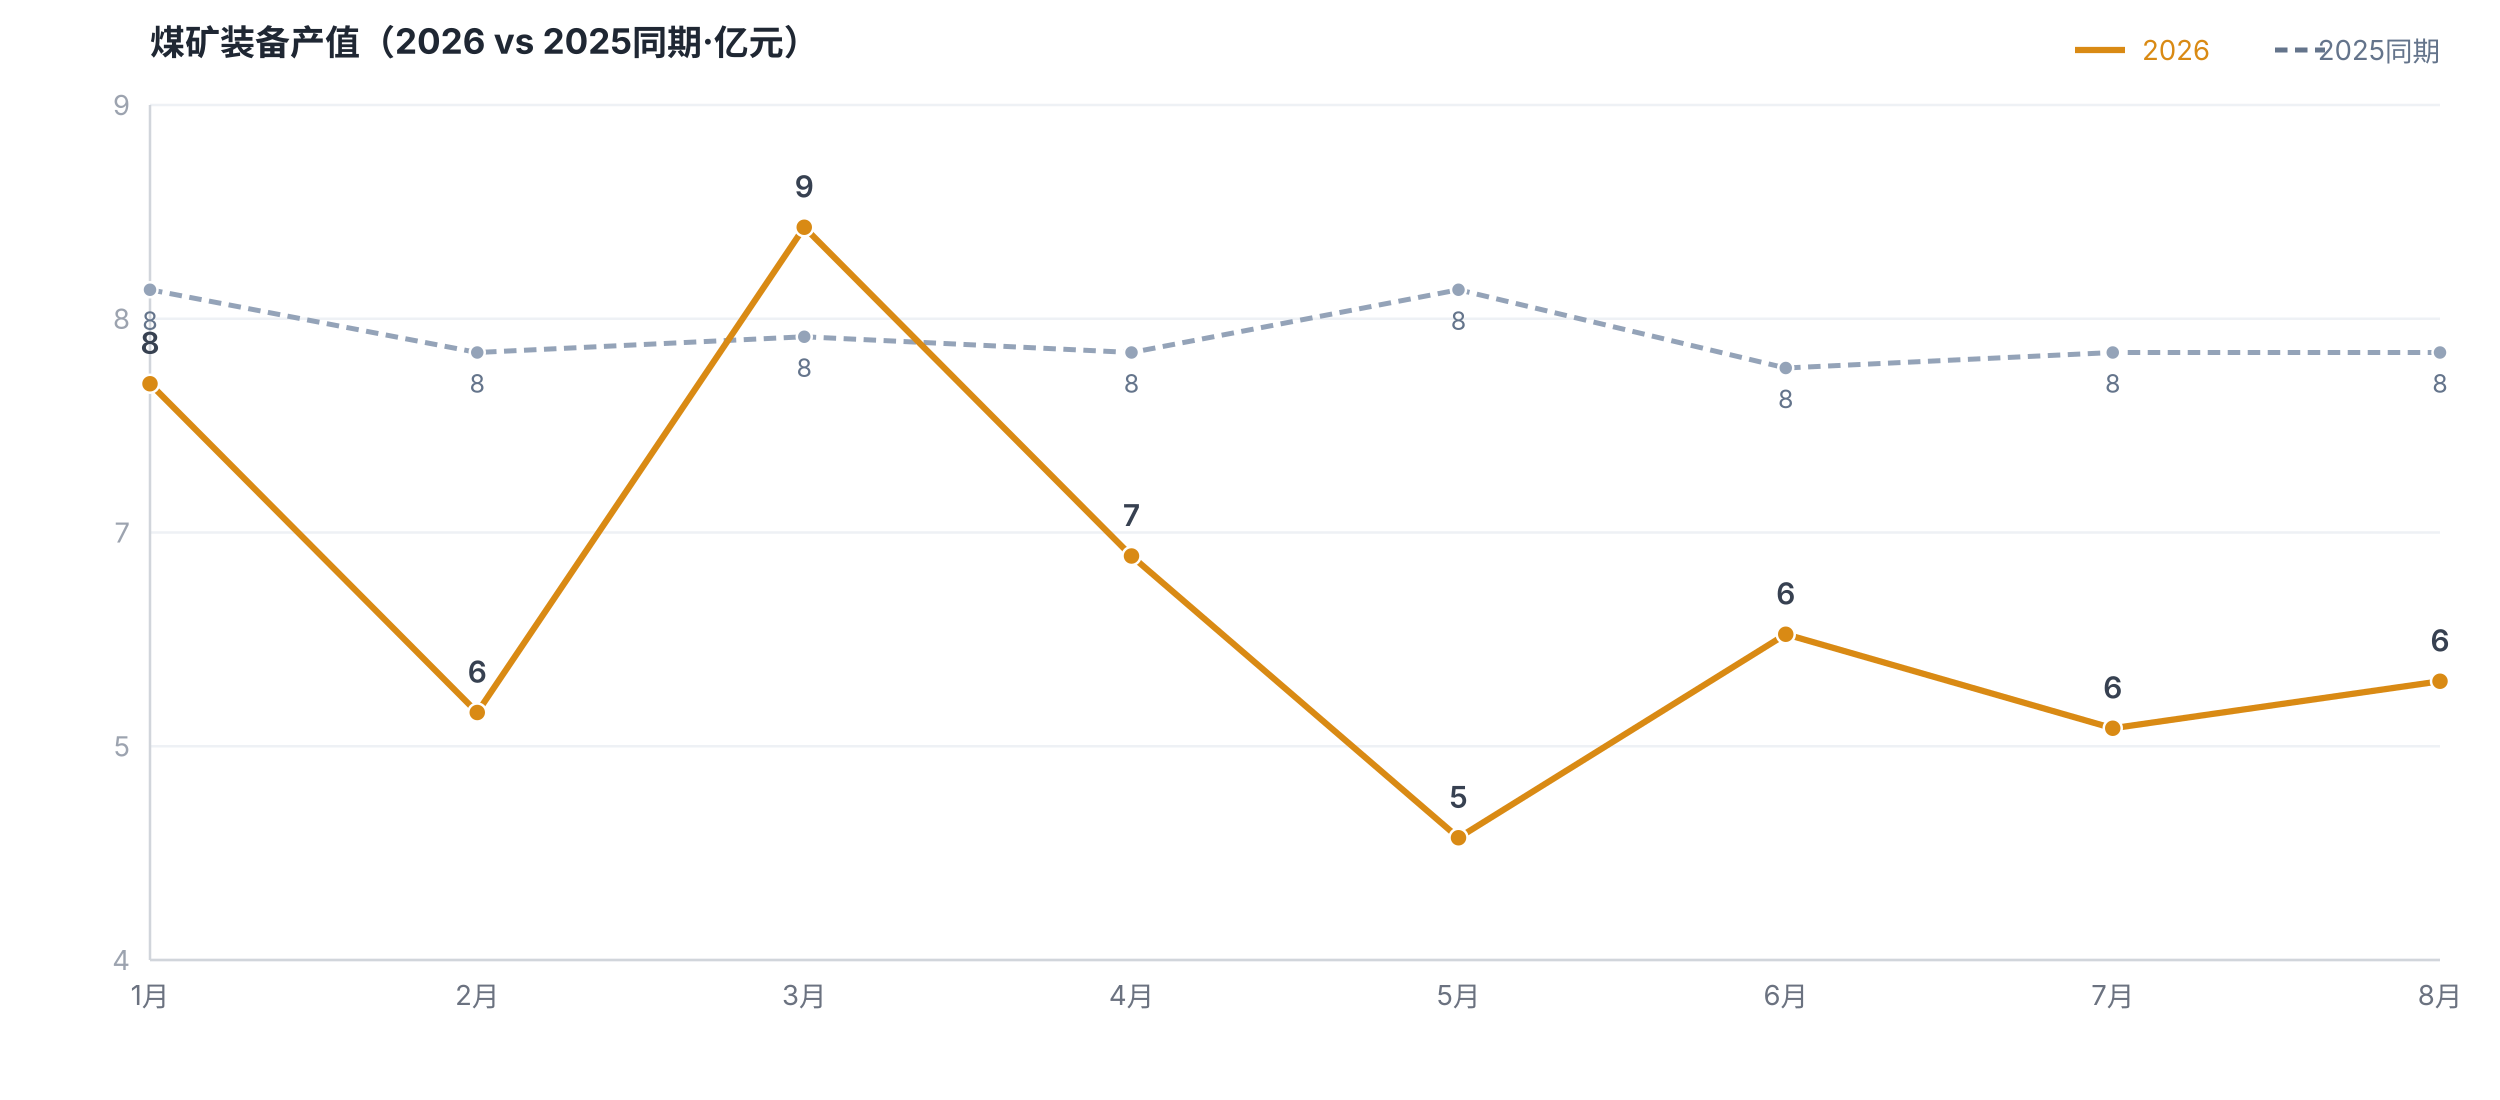
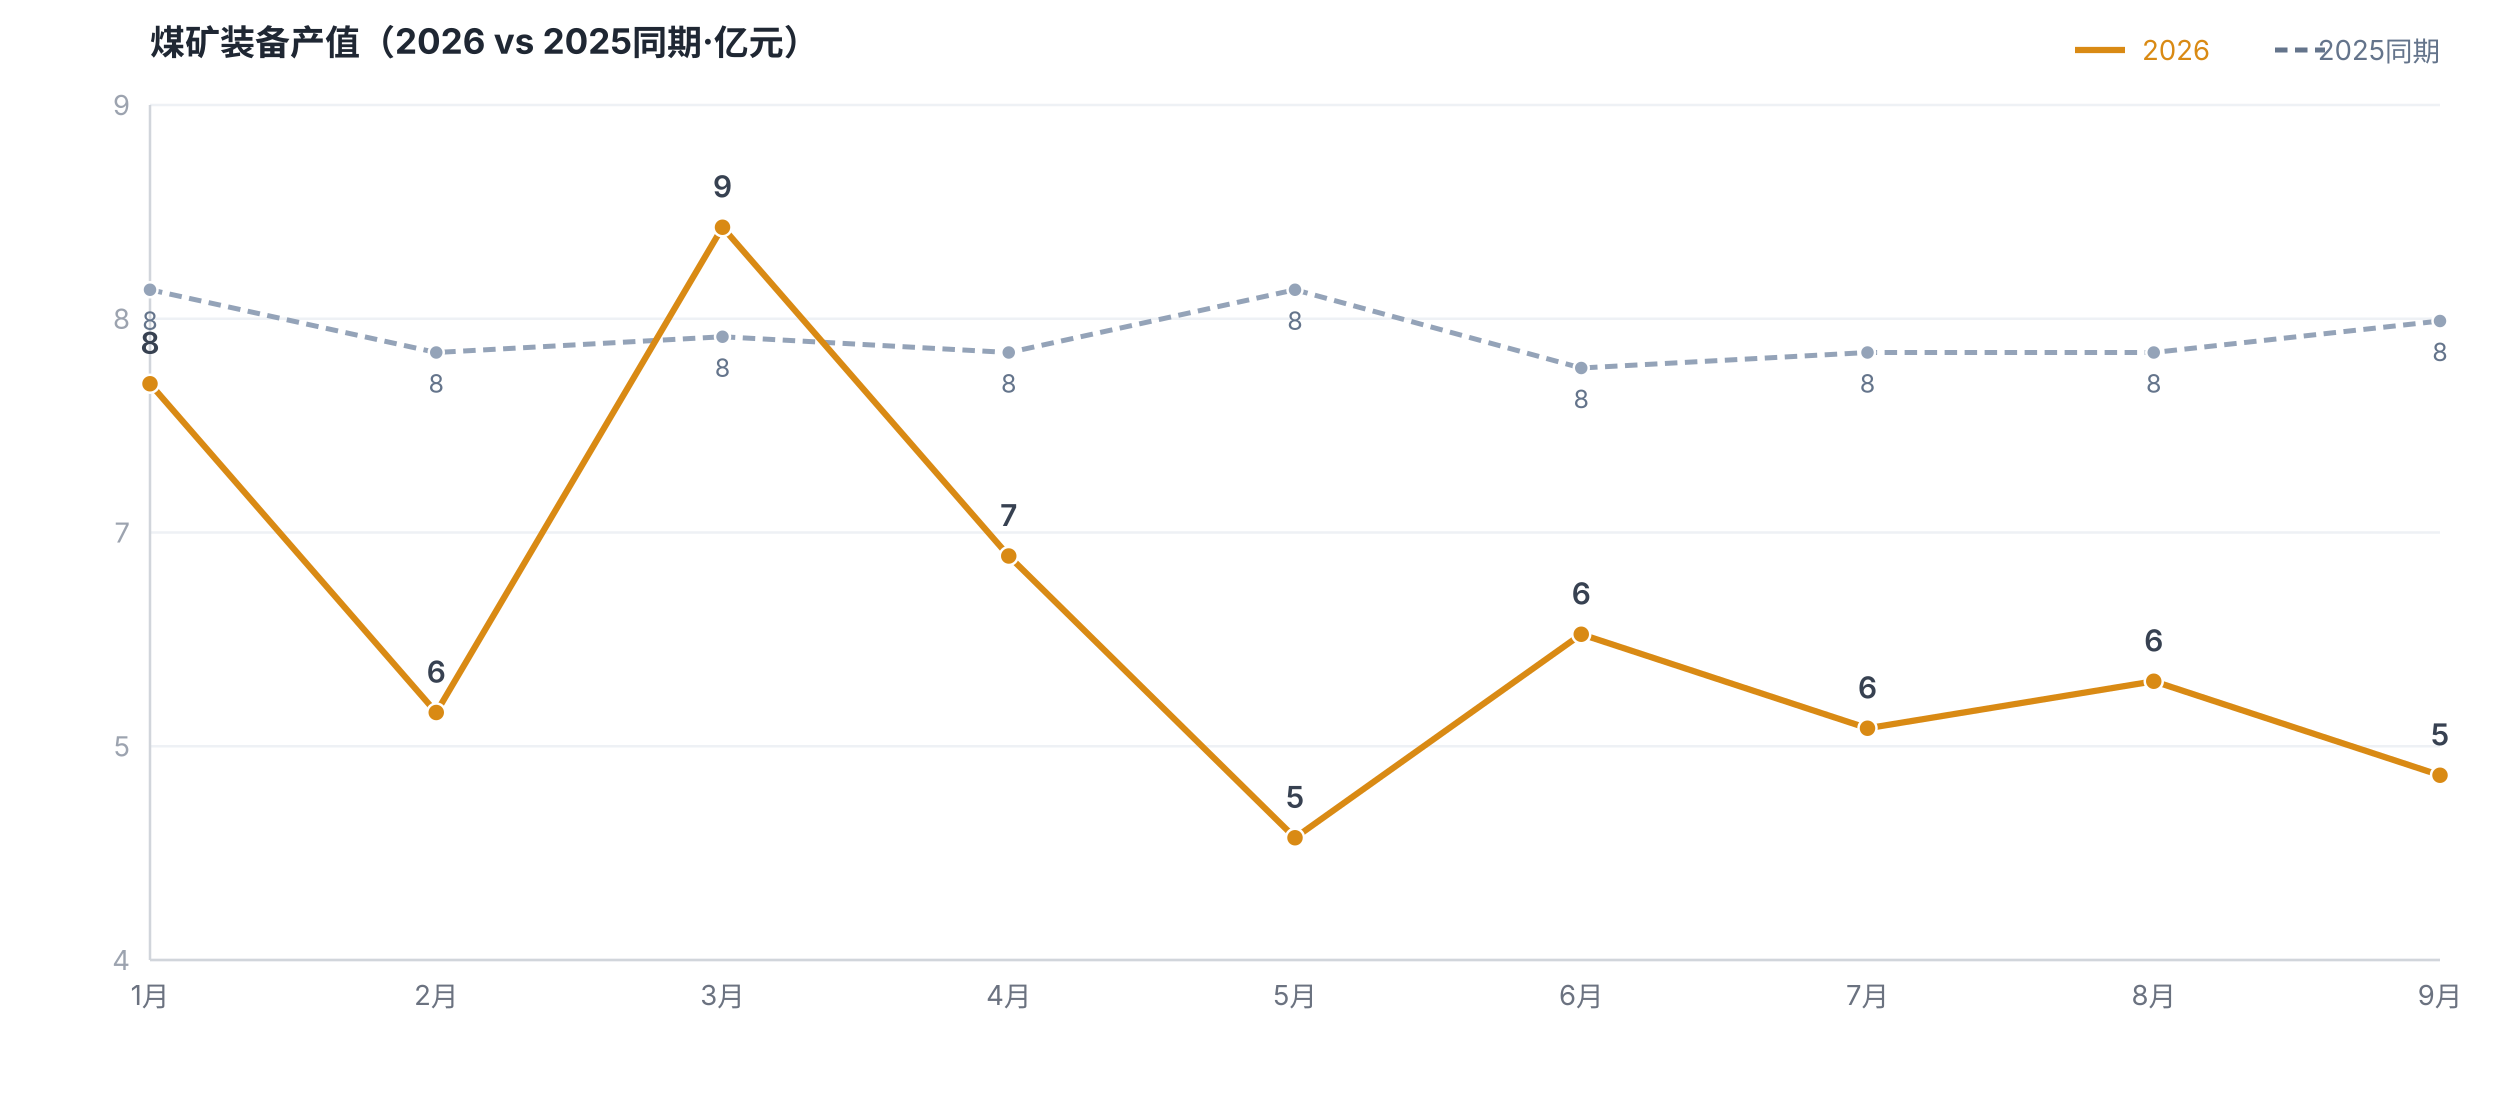
<svg xmlns="http://www.w3.org/2000/svg" viewBox="0 0 1000 440" font-family="-apple-system,Segoe UI,PingFang SC,sans-serif">
  <rect width="1000" height="440" fill="#ffffff" />
  <text x="60" y="22" fill="#1f2733" font-size="14" font-weight="700">煤矿装备产值（2026 vs 2025同期·亿元）</text>
  <text x="976" y="24" font-size="11" fill="#64748b" text-anchor="end">2025同期</text>
  <line x1="910" y1="20" x2="930" y2="20" stroke="#64748b" stroke-width="2" stroke-dasharray="5 3" />
  <text x="884" y="24" font-size="11" fill="#d98a14" text-anchor="end">2026</text>
  <line x1="830" y1="20" x2="850" y2="20" stroke="#d98a14" stroke-width="2.5" />
  <line x1="60" y1="384.0" x2="976" y2="384.0" stroke="#eef1f5" />
  <text x="52" y="388.0" font-size="11" fill="#9ca3af" text-anchor="end">4</text>
  <line x1="60" y1="298.5" x2="976" y2="298.5" stroke="#eef1f5" />
  <text x="52" y="302.5" font-size="11" fill="#9ca3af" text-anchor="end">5</text>
  <line x1="60" y1="213.0" x2="976" y2="213.0" stroke="#eef1f5" />
  <text x="52" y="217.0" font-size="11" fill="#9ca3af" text-anchor="end">7</text>
  <line x1="60" y1="127.5" x2="976" y2="127.5" stroke="#eef1f5" />
  <text x="52" y="131.5" font-size="11" fill="#9ca3af" text-anchor="end">8</text>
  <line x1="60" y1="42.0" x2="976" y2="42.0" stroke="#eef1f5" />
  <text x="52" y="46.0" font-size="11" fill="#9ca3af" text-anchor="end">9</text>
  <line x1="60" y1="42" x2="60" y2="384" stroke="#d1d5db" />
  <line x1="60" y1="384" x2="976" y2="384" stroke="#d1d5db" />
-   <path d="M60.0 115.9 L190.9 141.0 L321.7 134.7 L452.6 141.0 L583.4 115.9 L714.3 147.2 L845.1 141.0 L976.0 141.0" fill="none" stroke="#94a3b8" stroke-width="2" stroke-dasharray="5 3" />
+   <path d="M60.0 115.9 L174.5 141.0 L289.0 134.7 L403.5 141.0 L518.0 115.9 L632.5 147.2 L747.0 141.0 L861.5 141.0 L976.0 128.4" fill="none" stroke="#94a3b8" stroke-width="2" stroke-dasharray="5 3" />
  <circle cx="60.0" cy="115.9" r="3" fill="#94a3b8" stroke="#fff" stroke-width="1" />
  <text x="60.0" y="131.9" font-size="10" fill="#64748b" text-anchor="middle">8</text>
-   <circle cx="190.9" cy="141.0" r="3" fill="#94a3b8" stroke="#fff" stroke-width="1" />
-   <text x="190.9" y="157.0" font-size="10" fill="#64748b" text-anchor="middle">8</text>
-   <circle cx="321.7" cy="134.7" r="3" fill="#94a3b8" stroke="#fff" stroke-width="1" />
-   <text x="321.7" y="150.7" font-size="10" fill="#64748b" text-anchor="middle">8</text>
-   <circle cx="452.6" cy="141.0" r="3" fill="#94a3b8" stroke="#fff" stroke-width="1" />
-   <text x="452.6" y="157.0" font-size="10" fill="#64748b" text-anchor="middle">8</text>
-   <circle cx="583.4" cy="115.9" r="3" fill="#94a3b8" stroke="#fff" stroke-width="1" />
-   <text x="583.4" y="131.9" font-size="10" fill="#64748b" text-anchor="middle">8</text>
-   <circle cx="714.3" cy="147.2" r="3" fill="#94a3b8" stroke="#fff" stroke-width="1" />
-   <text x="714.3" y="163.2" font-size="10" fill="#64748b" text-anchor="middle">8</text>
-   <circle cx="845.1" cy="141.0" r="3" fill="#94a3b8" stroke="#fff" stroke-width="1" />
-   <text x="845.1" y="157.0" font-size="10" fill="#64748b" text-anchor="middle">8</text>
-   <circle cx="976.0" cy="141.0" r="3" fill="#94a3b8" stroke="#fff" stroke-width="1" />
-   <text x="976.0" y="157.0" font-size="10" fill="#64748b" text-anchor="middle">8</text>
-   <path d="M60.0 153.5 L190.9 285.0 L321.7 90.9 L452.6 222.4 L583.4 335.1 L714.3 253.7 L845.1 291.3 L976.0 272.5" fill="none" stroke="#d98a14" stroke-width="2.5" />
+   <circle cx="174.5" cy="141.0" r="3" fill="#94a3b8" stroke="#fff" stroke-width="1" />
+   <text x="174.5" y="157.0" font-size="10" fill="#64748b" text-anchor="middle">8</text>
+   <circle cx="289.0" cy="134.7" r="3" fill="#94a3b8" stroke="#fff" stroke-width="1" />
+   <text x="289.0" y="150.7" font-size="10" fill="#64748b" text-anchor="middle">8</text>
+   <circle cx="403.5" cy="141.0" r="3" fill="#94a3b8" stroke="#fff" stroke-width="1" />
+   <text x="403.5" y="157.0" font-size="10" fill="#64748b" text-anchor="middle">8</text>
+   <circle cx="518.0" cy="115.9" r="3" fill="#94a3b8" stroke="#fff" stroke-width="1" />
+   <text x="518.0" y="131.9" font-size="10" fill="#64748b" text-anchor="middle">8</text>
+   <circle cx="632.5" cy="147.2" r="3" fill="#94a3b8" stroke="#fff" stroke-width="1" />
+   <text x="632.5" y="163.2" font-size="10" fill="#64748b" text-anchor="middle">8</text>
+   <circle cx="747.0" cy="141.0" r="3" fill="#94a3b8" stroke="#fff" stroke-width="1" />
+   <text x="747.0" y="157.0" font-size="10" fill="#64748b" text-anchor="middle">8</text>
+   <circle cx="861.5" cy="141.0" r="3" fill="#94a3b8" stroke="#fff" stroke-width="1" />
+   <text x="861.5" y="157.0" font-size="10" fill="#64748b" text-anchor="middle">8</text>
+   <circle cx="976.0" cy="128.4" r="3" fill="#94a3b8" stroke="#fff" stroke-width="1" />
+   <text x="976.0" y="144.4" font-size="10" fill="#64748b" text-anchor="middle">8</text>
+   <path d="M60.0 153.5 L174.5 285.0 L289.0 90.9 L403.5 222.4 L518.0 335.1 L632.5 253.7 L747.0 291.3 L861.5 272.5 L976.0 310.1" fill="none" stroke="#d98a14" stroke-width="2.5" />
  <circle cx="60.0" cy="153.5" r="3.6" fill="#d98a14" stroke="#fff" stroke-width="1" />
  <text x="60.0" y="141.5" font-size="12" font-weight="600" fill="#374151" text-anchor="middle">8</text>
  <text x="60.0" y="402.0" font-size="11" fill="#6b7280" text-anchor="middle">1月</text>
-   <circle cx="190.9" cy="285.0" r="3.6" fill="#d98a14" stroke="#fff" stroke-width="1" />
-   <text x="190.9" y="273.0" font-size="12" font-weight="600" fill="#374151" text-anchor="middle">6</text>
-   <text x="190.9" y="402.0" font-size="11" fill="#6b7280" text-anchor="middle">2月</text>
-   <circle cx="321.7" cy="90.9" r="3.6" fill="#d98a14" stroke="#fff" stroke-width="1" />
-   <text x="321.7" y="78.9" font-size="12" font-weight="600" fill="#374151" text-anchor="middle">9</text>
-   <text x="321.7" y="402.0" font-size="11" fill="#6b7280" text-anchor="middle">3月</text>
-   <circle cx="452.6" cy="222.4" r="3.6" fill="#d98a14" stroke="#fff" stroke-width="1" />
-   <text x="452.6" y="210.4" font-size="12" font-weight="600" fill="#374151" text-anchor="middle">7</text>
-   <text x="452.6" y="402.0" font-size="11" fill="#6b7280" text-anchor="middle">4月</text>
-   <circle cx="583.4" cy="335.1" r="3.6" fill="#d98a14" stroke="#fff" stroke-width="1" />
-   <text x="583.4" y="323.1" font-size="12" font-weight="600" fill="#374151" text-anchor="middle">5</text>
-   <text x="583.4" y="402.0" font-size="11" fill="#6b7280" text-anchor="middle">5月</text>
-   <circle cx="714.3" cy="253.7" r="3.6" fill="#d98a14" stroke="#fff" stroke-width="1" />
-   <text x="714.3" y="241.7" font-size="12" font-weight="600" fill="#374151" text-anchor="middle">6</text>
-   <text x="714.3" y="402.0" font-size="11" fill="#6b7280" text-anchor="middle">6月</text>
-   <circle cx="845.1" cy="291.3" r="3.6" fill="#d98a14" stroke="#fff" stroke-width="1" />
-   <text x="845.1" y="279.3" font-size="12" font-weight="600" fill="#374151" text-anchor="middle">6</text>
-   <text x="845.1" y="402.0" font-size="11" fill="#6b7280" text-anchor="middle">7月</text>
-   <circle cx="976.0" cy="272.5" r="3.6" fill="#d98a14" stroke="#fff" stroke-width="1" />
-   <text x="976.0" y="260.5" font-size="12" font-weight="600" fill="#374151" text-anchor="middle">6</text>
-   <text x="976.0" y="402.0" font-size="11" fill="#6b7280" text-anchor="middle">8月</text>
+   <circle cx="174.5" cy="285.0" r="3.6" fill="#d98a14" stroke="#fff" stroke-width="1" />
+   <text x="174.5" y="273.0" font-size="12" font-weight="600" fill="#374151" text-anchor="middle">6</text>
+   <text x="174.5" y="402.0" font-size="11" fill="#6b7280" text-anchor="middle">2月</text>
+   <circle cx="289.0" cy="90.9" r="3.6" fill="#d98a14" stroke="#fff" stroke-width="1" />
+   <text x="289.0" y="78.9" font-size="12" font-weight="600" fill="#374151" text-anchor="middle">9</text>
+   <text x="289.0" y="402.0" font-size="11" fill="#6b7280" text-anchor="middle">3月</text>
+   <circle cx="403.5" cy="222.4" r="3.6" fill="#d98a14" stroke="#fff" stroke-width="1" />
+   <text x="403.5" y="210.4" font-size="12" font-weight="600" fill="#374151" text-anchor="middle">7</text>
+   <text x="403.5" y="402.0" font-size="11" fill="#6b7280" text-anchor="middle">4月</text>
+   <circle cx="518.0" cy="335.1" r="3.6" fill="#d98a14" stroke="#fff" stroke-width="1" />
+   <text x="518.0" y="323.1" font-size="12" font-weight="600" fill="#374151" text-anchor="middle">5</text>
+   <text x="518.0" y="402.0" font-size="11" fill="#6b7280" text-anchor="middle">5月</text>
+   <circle cx="632.5" cy="253.7" r="3.6" fill="#d98a14" stroke="#fff" stroke-width="1" />
+   <text x="632.5" y="241.7" font-size="12" font-weight="600" fill="#374151" text-anchor="middle">6</text>
+   <text x="632.5" y="402.0" font-size="11" fill="#6b7280" text-anchor="middle">6月</text>
+   <circle cx="747.0" cy="291.3" r="3.6" fill="#d98a14" stroke="#fff" stroke-width="1" />
+   <text x="747.0" y="279.3" font-size="12" font-weight="600" fill="#374151" text-anchor="middle">6</text>
+   <text x="747.0" y="402.0" font-size="11" fill="#6b7280" text-anchor="middle">7月</text>
+   <circle cx="861.5" cy="272.5" r="3.6" fill="#d98a14" stroke="#fff" stroke-width="1" />
+   <text x="861.5" y="260.5" font-size="12" font-weight="600" fill="#374151" text-anchor="middle">6</text>
+   <text x="861.5" y="402.0" font-size="11" fill="#6b7280" text-anchor="middle">8月</text>
+   <circle cx="976.0" cy="310.1" r="3.6" fill="#d98a14" stroke="#fff" stroke-width="1" />
+   <text x="976.0" y="298.1" font-size="12" font-weight="600" fill="#374151" text-anchor="middle">5</text>
+   <text x="976.0" y="402.0" font-size="11" fill="#6b7280" text-anchor="middle">9月</text>
</svg>
